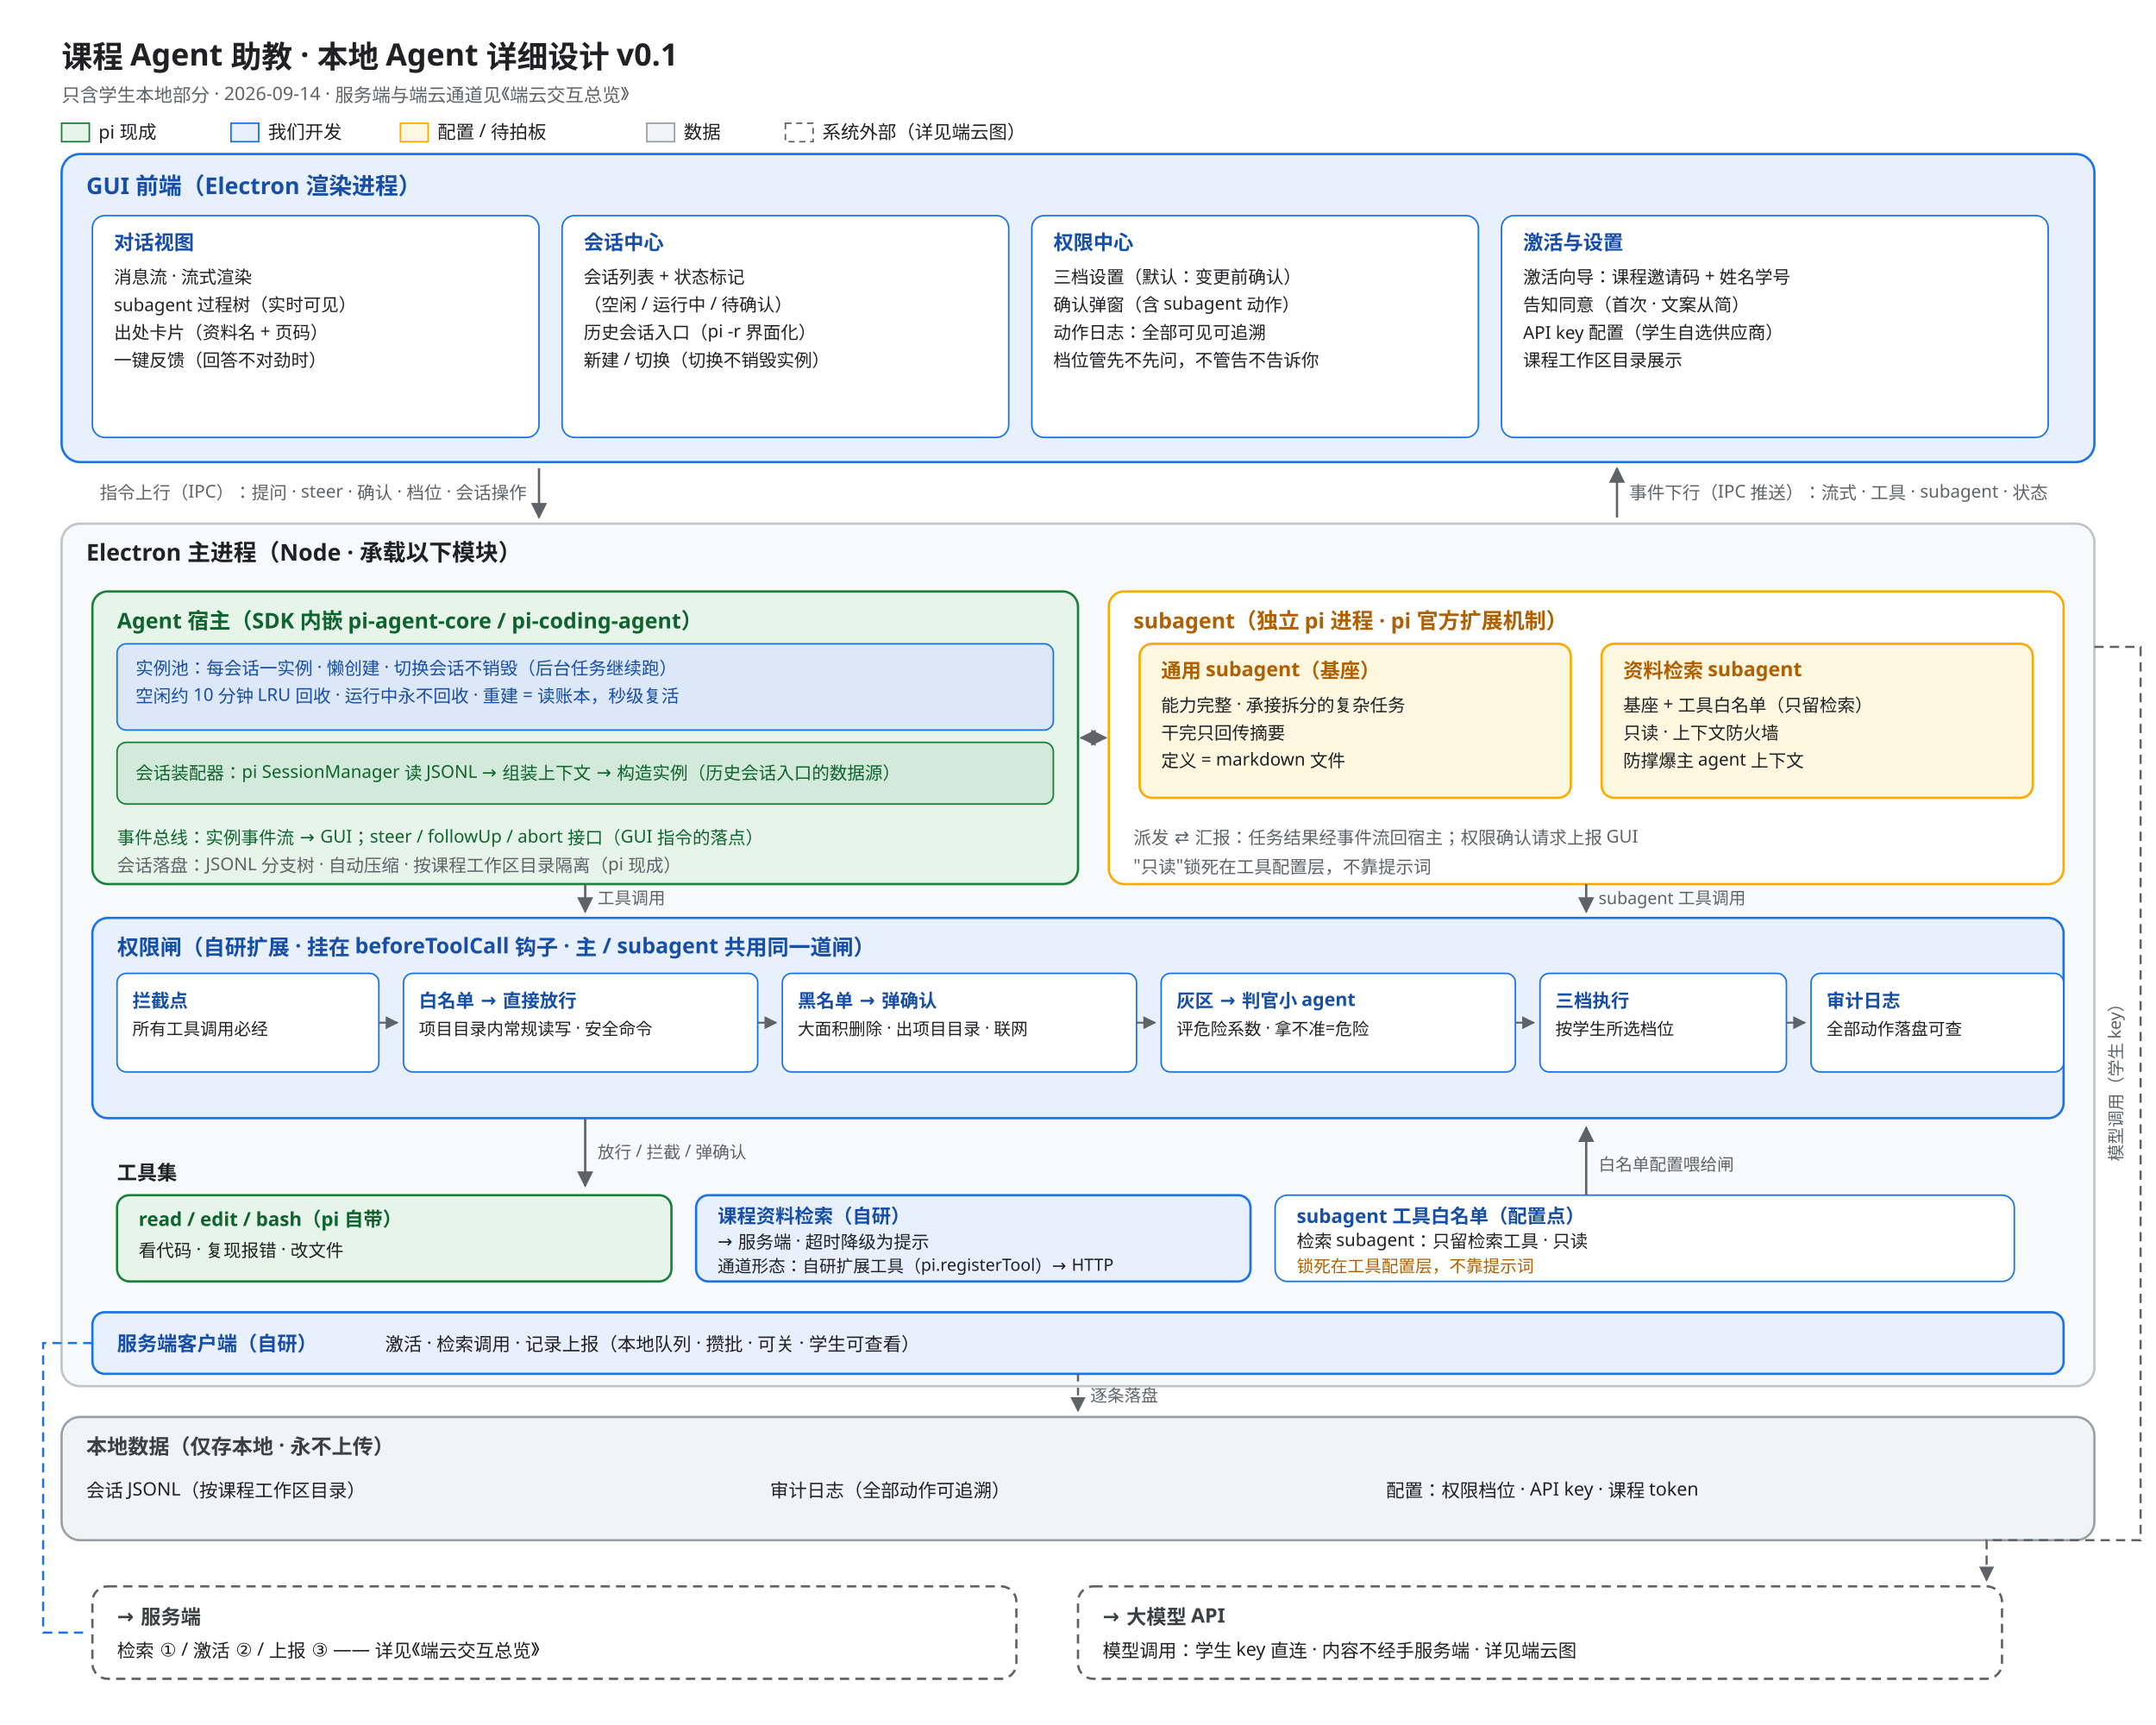
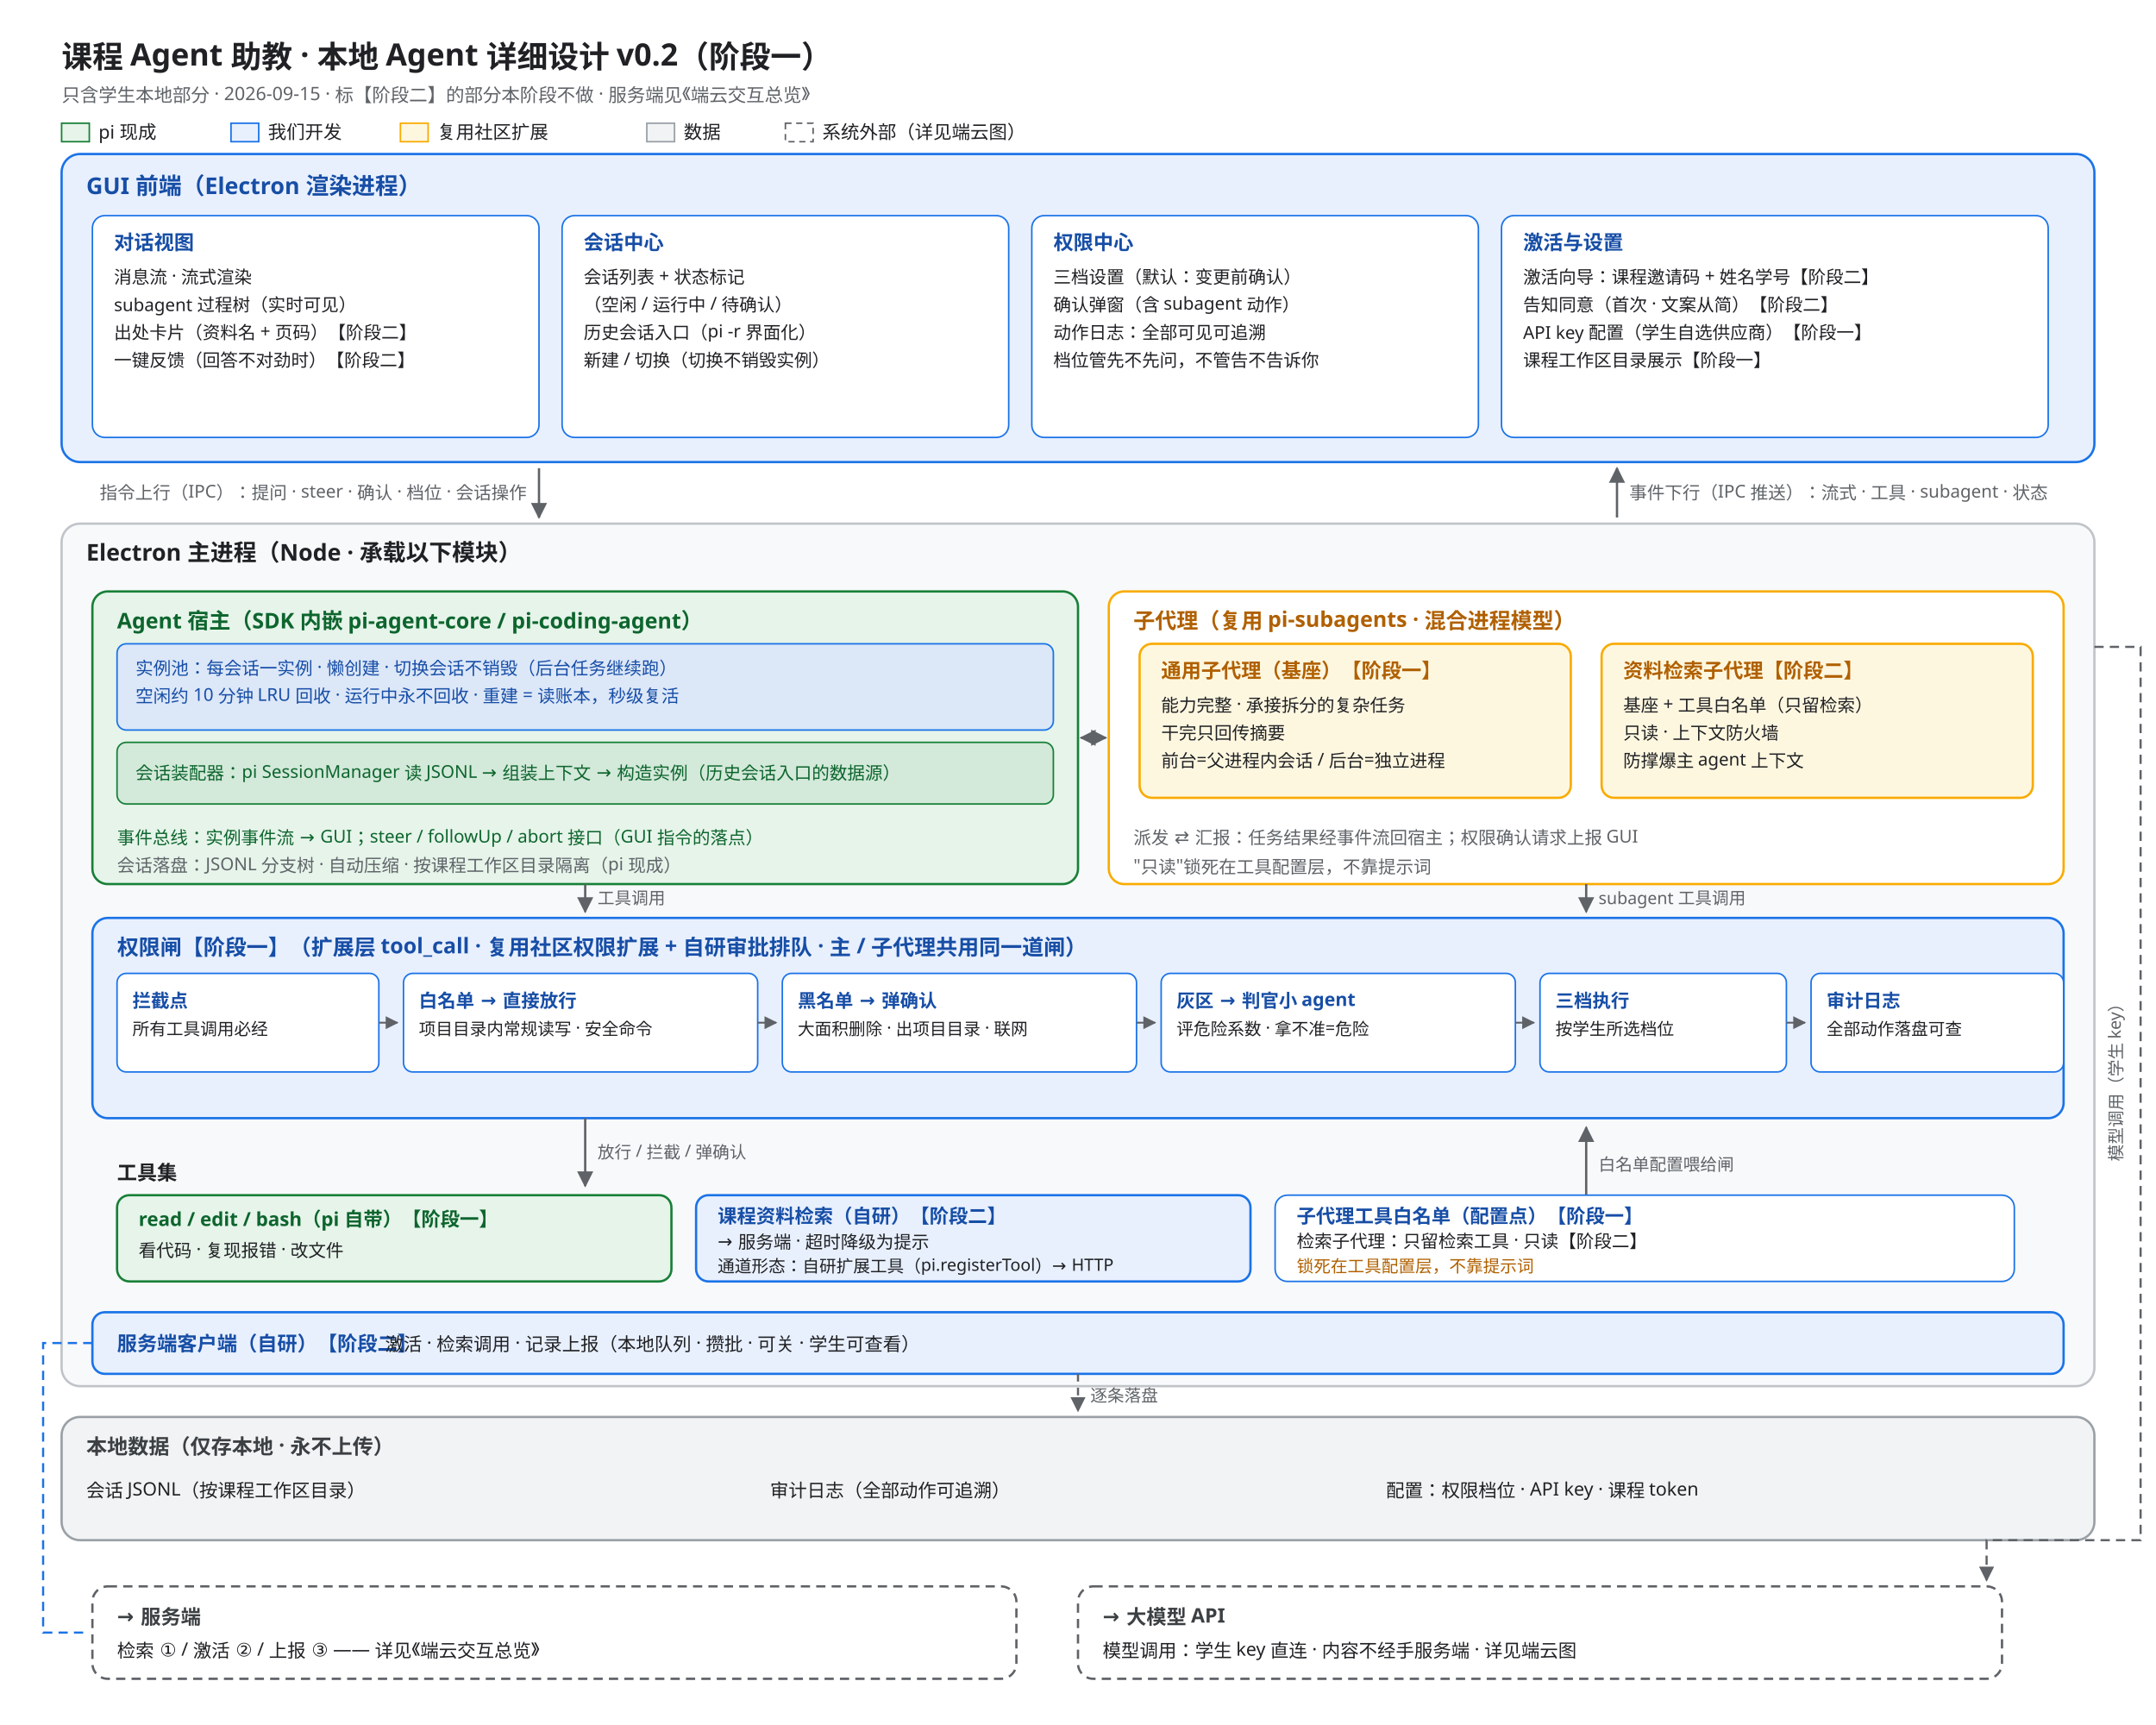
<svg xmlns="http://www.w3.org/2000/svg" width="1400" height="1120" viewBox="0 0 1400 1120" font-family="'Segoe UI','Microsoft YaHei',sans-serif">
  <defs>
    <marker id="arr" viewBox="0 0 10 10" refX="9" refY="5" markerWidth="7" markerHeight="7" orient="auto-start-reverse">
      <path d="M 0 0 L 10 5 L 0 10 z" fill="#5f6368" />
    </marker>
  </defs>
  <rect x="0" y="0" width="1400" height="1120" fill="#ffffff" />
-   <text x="40" y="44" font-size="20" font-weight="bold" fill="#202124">课程 Agent 助教 · 本地 Agent 详细设计 v0.1</text>
-   <text x="40" y="66" font-size="12" fill="#5f6368">只含学生本地部分 · 2026-09-14 · 服务端与端云通道见《端云交互总览》</text>
+   <text x="40" y="44" font-size="20" font-weight="bold" fill="#202124">课程 Agent 助教 · 本地 Agent 详细设计 v0.2（阶段一）</text>
+   <text x="40" y="66" font-size="12" fill="#5f6368">只含学生本地部分 · 2026-09-15 · 标【阶段二】的部分本阶段不做 · 服务端见《端云交互总览》</text>
  <rect x="40" y="80" width="18" height="12" fill="#e6f4ea" stroke="#188038" />
  <text x="64" y="90" font-size="12" fill="#202124">pi 现成</text>
  <rect x="150" y="80" width="18" height="12" fill="#e8f0fe" stroke="#1a73e8" />
  <text x="174" y="90" font-size="12" fill="#202124">我们开发</text>
  <rect x="260" y="80" width="18" height="12" fill="#fef7e0" stroke="#f9ab00" />
-   <text x="284" y="90" font-size="12" fill="#202124">配置 / 待拍板</text>
+   <text x="284" y="90" font-size="12" fill="#202124">复用社区扩展</text>
  <rect x="420" y="80" width="18" height="12" fill="#f1f3f4" stroke="#9aa0a6" />
  <text x="444" y="90" font-size="12" fill="#202124">数据</text>
  <rect x="510" y="80" width="18" height="12" fill="#ffffff" stroke="#5f6368" stroke-dasharray="4 3" />
  <text x="534" y="90" font-size="12" fill="#202124">系统外部（详见端云图）</text>
  <rect x="40" y="100" width="1320" height="200" rx="12" fill="#e8f0fe" stroke="#1a73e8" stroke-width="1.5" />
  <text x="56" y="126" font-size="15" font-weight="bold" fill="#174ea6">GUI 前端（Electron 渲染进程）</text>
  <rect x="60" y="140" width="290" height="144" rx="8" fill="#ffffff" stroke="#1a73e8" />
  <text x="74" y="162" font-size="13" font-weight="bold" fill="#174ea6">对话视图</text>
  <text x="74" y="184" font-size="11.5" fill="#202124">消息流 · 流式渲染</text>
  <text x="74" y="202" font-size="11.5" fill="#202124">subagent 过程树（实时可见）</text>
-   <text x="74" y="220" font-size="11.5" fill="#202124">出处卡片（资料名 + 页码）</text>
-   <text x="74" y="238" font-size="11.5" fill="#202124">一键反馈（回答不对劲时）</text>
+   <text x="74" y="220" font-size="11.5" fill="#202124">出处卡片（资料名 + 页码）【阶段二】</text>
+   <text x="74" y="238" font-size="11.5" fill="#202124">一键反馈（回答不对劲时）【阶段二】</text>
  <rect x="365" y="140" width="290" height="144" rx="8" fill="#ffffff" stroke="#1a73e8" />
  <text x="379" y="162" font-size="13" font-weight="bold" fill="#174ea6">会话中心</text>
  <text x="379" y="184" font-size="11.5" fill="#202124">会话列表 + 状态标记</text>
  <text x="379" y="202" font-size="11.5" fill="#202124">（空闲 / 运行中 / 待确认）</text>
  <text x="379" y="220" font-size="11.5" fill="#202124">历史会话入口（pi -r 界面化）</text>
  <text x="379" y="238" font-size="11.5" fill="#202124">新建 / 切换（切换不销毁实例）</text>
  <rect x="670" y="140" width="290" height="144" rx="8" fill="#ffffff" stroke="#1a73e8" />
  <text x="684" y="162" font-size="13" font-weight="bold" fill="#174ea6">权限中心</text>
  <text x="684" y="184" font-size="11.5" fill="#202124">三档设置（默认：变更前确认）</text>
  <text x="684" y="202" font-size="11.5" fill="#202124">确认弹窗（含 subagent 动作）</text>
  <text x="684" y="220" font-size="11.5" fill="#202124">动作日志：全部可见可追溯</text>
  <text x="684" y="238" font-size="11.5" fill="#202124">档位管先不先问，不管告不告诉你</text>
  <rect x="975" y="140" width="355" height="144" rx="8" fill="#ffffff" stroke="#1a73e8" />
  <text x="989" y="162" font-size="13" font-weight="bold" fill="#174ea6">激活与设置</text>
-   <text x="989" y="184" font-size="11.5" fill="#202124">激活向导：课程邀请码 + 姓名学号</text>
-   <text x="989" y="202" font-size="11.5" fill="#202124">告知同意（首次 · 文案从简）</text>
-   <text x="989" y="220" font-size="11.5" fill="#202124">API key 配置（学生自选供应商）</text>
-   <text x="989" y="238" font-size="11.5" fill="#202124">课程工作区目录展示</text>
+   <text x="989" y="184" font-size="11.5" fill="#202124">激活向导：课程邀请码 + 姓名学号【阶段二】</text>
+   <text x="989" y="202" font-size="11.5" fill="#202124">告知同意（首次 · 文案从简）【阶段二】</text>
+   <text x="989" y="220" font-size="11.5" fill="#202124">API key 配置（学生自选供应商）【阶段一】</text>
+   <text x="989" y="238" font-size="11.5" fill="#202124">课程工作区目录展示【阶段一】</text>
  <line x1="350" y1="304" x2="350" y2="336" stroke="#5f6368" stroke-width="1.5" marker-end="url(#arr)" />
  <text x="342" y="324" font-size="11.5" text-anchor="end" fill="#5f6368">指令上行（IPC）：提问 · steer · 确认 · 档位 · 会话操作</text>
  <line x1="1050" y1="336" x2="1050" y2="304" stroke="#5f6368" stroke-width="1.5" marker-end="url(#arr)" />
  <text x="1058" y="324" font-size="11.5" fill="#5f6368">事件下行（IPC 推送）：流式 · 工具 · subagent · 状态</text>
  <rect x="40" y="340" width="1320" height="560" rx="12" fill="#f8f9fa" stroke="#c0c4c9" stroke-width="1.5" />
  <text x="56" y="364" font-size="15" font-weight="bold" fill="#202124">Electron 主进程（Node · 承载以下模块）</text>
  <rect x="60" y="384" width="640" height="190" rx="10" fill="#e6f4ea" stroke="#188038" stroke-width="1.5" />
  <text x="76" y="408" font-size="14" font-weight="bold" fill="#0d652d">Agent 宿主（SDK 内嵌 pi-agent-core / pi-coding-agent）</text>
  <rect x="76" y="418" width="608" height="56" rx="6" fill="#dce7f8" stroke="#1a73e8" />
  <text x="88" y="438" font-size="11.5" fill="#174ea6">实例池：每会话一实例 · 懒创建 · 切换会话不销毁（后台任务继续跑）</text>
  <text x="88" y="456" font-size="11.5" fill="#174ea6">空闲约 10 分钟 LRU 回收 · 运行中永不回收 · 重建 = 读账本，秒级复活</text>
  <rect x="76" y="482" width="608" height="40" rx="6" fill="#d3e9da" stroke="#188038" />
  <text x="88" y="506" font-size="11.5" fill="#0d652d">会话装配器：pi SessionManager 读 JSONL → 组装上下文 → 构造实例（历史会话入口的数据源）</text>
  <text x="76" y="548" font-size="11.5" fill="#0d652d">事件总线：实例事件流 → GUI；steer / followUp / abort 接口（GUI 指令的落点）</text>
  <text x="76" y="566" font-size="11.5" fill="#5f6368">会话落盘：JSONL 分支树 · 自动压缩 · 按课程工作区目录隔离（pi 现成）</text>
  <rect x="720" y="384" width="620" height="190" rx="10" fill="#ffffff" stroke="#f9ab00" stroke-width="1.5" />
-   <text x="736" y="408" font-size="14" font-weight="bold" fill="#b06000">subagent（独立 pi 进程 · pi 官方扩展机制）</text>
+   <text x="736" y="408" font-size="14" font-weight="bold" fill="#b06000">子代理（复用 pi-subagents · 混合进程模型）</text>
  <rect x="740" y="418" width="280" height="100" rx="8" fill="#fef7e0" stroke="#f9ab00" stroke-width="1.5" />
-   <text x="754" y="440" font-size="13" font-weight="bold" fill="#b06000">通用 subagent（基座）</text>
+   <text x="754" y="440" font-size="13" font-weight="bold" fill="#b06000">通用子代理（基座）【阶段一】</text>
  <text x="754" y="462" font-size="11.5" fill="#202124">能力完整 · 承接拆分的复杂任务</text>
  <text x="754" y="480" font-size="11.5" fill="#202124">干完只回传摘要</text>
-   <text x="754" y="498" font-size="11.5" fill="#202124">定义 = markdown 文件</text>
+   <text x="754" y="498" font-size="11.5" fill="#202124">前台=父进程内会话 / 后台=独立进程</text>
  <rect x="1040" y="418" width="280" height="100" rx="8" fill="#fef7e0" stroke="#f9ab00" stroke-width="1.5" />
-   <text x="1054" y="440" font-size="13" font-weight="bold" fill="#b06000">资料检索 subagent</text>
+   <text x="1054" y="440" font-size="13" font-weight="bold" fill="#b06000">资料检索子代理【阶段二】</text>
  <text x="1054" y="462" font-size="11.5" fill="#202124">基座 + 工具白名单（只留检索）</text>
  <text x="1054" y="480" font-size="11.5" fill="#202124">只读 · 上下文防火墙</text>
  <text x="1054" y="498" font-size="11.5" fill="#202124">防撑爆主 agent 上下文</text>
  <text x="736" y="548" font-size="11.5" fill="#5f6368">派发 ⇄ 汇报：任务结果经事件流回宿主；权限确认请求上报 GUI</text>
  <text x="736" y="566" font-size="11.5" fill="#5f6368">"只读"锁死在工具配置层，不靠提示词</text>
  <line x1="702" y1="479" x2="718" y2="479" stroke="#5f6368" stroke-width="1.5" marker-start="url(#arr)" marker-end="url(#arr)" />
  <line x1="380" y1="574" x2="380" y2="592" stroke="#5f6368" stroke-width="1.5" marker-end="url(#arr)" />
  <text x="388" y="587" font-size="11" fill="#5f6368">工具调用</text>
  <line x1="1030" y1="574" x2="1030" y2="592" stroke="#5f6368" stroke-width="1.5" marker-end="url(#arr)" />
  <text x="1038" y="587" font-size="11" fill="#5f6368">subagent 工具调用</text>
  <rect x="60" y="596" width="1280" height="130" rx="10" fill="#e8f0fe" stroke="#1a73e8" stroke-width="1.5" />
-   <text x="76" y="620" font-size="14" font-weight="bold" fill="#174ea6">权限闸（自研扩展 · 挂在 beforeToolCall 钩子 · 主 / subagent 共用同一道闸）</text>
+   <text x="76" y="620" font-size="14" font-weight="bold" fill="#174ea6">权限闸【阶段一】（扩展层 tool_call · 复用社区权限扩展 + 自研审批排队 · 主 / 子代理共用同一道闸）</text>
  <rect x="76" y="632" width="170" height="64" rx="6" fill="#ffffff" stroke="#1a73e8" />
  <text x="86" y="654" font-size="12" font-weight="bold" fill="#174ea6">拦截点</text>
  <text x="86" y="672" font-size="11" fill="#202124">所有工具调用必经</text>
  <line x1="246" y1="664" x2="258" y2="664" stroke="#5f6368" stroke-width="1.2" marker-end="url(#arr)" />
  <rect x="262" y="632" width="230" height="64" rx="6" fill="#ffffff" stroke="#1a73e8" />
  <text x="272" y="654" font-size="12" font-weight="bold" fill="#174ea6">白名单 → 直接放行</text>
  <text x="272" y="672" font-size="11" fill="#202124">项目目录内常规读写 · 安全命令</text>
  <line x1="492" y1="664" x2="504" y2="664" stroke="#5f6368" stroke-width="1.2" marker-end="url(#arr)" />
  <rect x="508" y="632" width="230" height="64" rx="6" fill="#ffffff" stroke="#1a73e8" />
  <text x="518" y="654" font-size="12" font-weight="bold" fill="#174ea6">黑名单 → 弹确认</text>
  <text x="518" y="672" font-size="11" fill="#202124">大面积删除 · 出项目目录 · 联网</text>
  <line x1="738" y1="664" x2="750" y2="664" stroke="#5f6368" stroke-width="1.2" marker-end="url(#arr)" />
  <rect x="754" y="632" width="230" height="64" rx="6" fill="#ffffff" stroke="#1a73e8" />
  <text x="764" y="654" font-size="12" font-weight="bold" fill="#174ea6">灰区 → 判官小 agent</text>
  <text x="764" y="672" font-size="11" fill="#202124">评危险系数 · 拿不准=危险</text>
  <line x1="984" y1="664" x2="996" y2="664" stroke="#5f6368" stroke-width="1.2" marker-end="url(#arr)" />
  <rect x="1000" y="632" width="160" height="64" rx="6" fill="#ffffff" stroke="#1a73e8" />
  <text x="1010" y="654" font-size="12" font-weight="bold" fill="#174ea6">三档执行</text>
  <text x="1010" y="672" font-size="11" fill="#202124">按学生所选档位</text>
  <line x1="1160" y1="664" x2="1172" y2="664" stroke="#5f6368" stroke-width="1.2" marker-end="url(#arr)" />
  <rect x="1176" y="632" width="164" height="64" rx="6" fill="#ffffff" stroke="#1a73e8" />
  <text x="1186" y="654" font-size="12" font-weight="bold" fill="#174ea6">审计日志</text>
  <text x="1186" y="672" font-size="11" fill="#202124">全部动作落盘可查</text>
  <line x1="380" y1="726" x2="380" y2="770" stroke="#5f6368" stroke-width="1.5" marker-end="url(#arr)" />
  <text x="388" y="752" font-size="11" fill="#5f6368">放行 / 拦截 / 弹确认</text>
  <line x1="1030" y1="776" x2="1030" y2="732" stroke="#5f6368" stroke-width="1.5" marker-end="url(#arr)" />
  <text x="1038" y="760" font-size="11" fill="#5f6368">白名单配置喂给闸</text>
  <text x="76" y="766" font-size="13" font-weight="bold" fill="#202124">工具集</text>
  <rect x="76" y="776" width="360" height="56" rx="8" fill="#e6f4ea" stroke="#188038" stroke-width="1.5" />
-   <text x="90" y="796" font-size="12.5" font-weight="bold" fill="#0d652d">read / edit / bash（pi 自带）</text>
+   <text x="90" y="796" font-size="12.5" font-weight="bold" fill="#0d652d">read / edit / bash（pi 自带）【阶段一】</text>
  <text x="90" y="816" font-size="11.5" fill="#202124">看代码 · 复现报错 · 改文件</text>
  <rect x="452" y="776" width="360" height="56" rx="8" fill="#e8f0fe" stroke="#1a73e8" stroke-width="1.5" />
-   <text x="466" y="794" font-size="12.5" font-weight="bold" fill="#174ea6">课程资料检索（自研）</text>
+   <text x="466" y="794" font-size="12.5" font-weight="bold" fill="#174ea6">课程资料检索（自研）【阶段二】</text>
  <text x="466" y="810" font-size="11.5" fill="#202124">→ 服务端 · 超时降级为提示</text>
  <text x="466" y="826" font-size="11" fill="#202124">通道形态：自研扩展工具（pi.registerTool）→ HTTP</text>
  <rect x="828" y="776" width="480" height="56" rx="8" fill="#ffffff" stroke="#1a73e8" />
-   <text x="842" y="794" font-size="12.5" font-weight="bold" fill="#174ea6">subagent 工具白名单（配置点）</text>
-   <text x="842" y="810" font-size="11.5" fill="#202124">检索 subagent：只留检索工具 · 只读</text>
+   <text x="842" y="794" font-size="12.5" font-weight="bold" fill="#174ea6">子代理工具白名单（配置点）【阶段一】</text>
+   <text x="842" y="810" font-size="11.5" fill="#202124">检索子代理：只留检索工具 · 只读【阶段二】</text>
  <text x="842" y="826" font-size="11" fill="#b06000">锁死在工具配置层，不靠提示词</text>
  <rect x="60" y="852" width="1280" height="40" rx="8" fill="#e8f0fe" stroke="#1a73e8" stroke-width="1.5" />
-   <text x="76" y="877" font-size="13" font-weight="bold" fill="#174ea6">服务端客户端（自研）</text>
+   <text x="76" y="877" font-size="13" font-weight="bold" fill="#174ea6">服务端客户端（自研）【阶段二】</text>
  <text x="250" y="877" font-size="12" fill="#202124">激活 · 检索调用 · 记录上报（本地队列 · 攒批 · 可关 · 学生可查看）</text>
  <path d="M 700 892 L 700 916" fill="none" stroke="#5f6368" stroke-width="1.4" stroke-dasharray="5 4" marker-end="url(#arr)" />
  <text x="708" y="910" font-size="11" fill="#5f6368">逐条落盘</text>
  <rect x="40" y="920" width="1320" height="80" rx="12" fill="#f1f3f4" stroke="#9aa0a6" stroke-width="1.5" />
  <text x="56" y="944" font-size="13.5" font-weight="bold" fill="#3c4043">本地数据（仅存本地 · 永不上传）</text>
  <text x="56" y="972" font-size="12" fill="#202124">会话 JSONL（按课程工作区目录）</text>
  <text x="500" y="972" font-size="12" fill="#202124">审计日志（全部动作可追溯）</text>
  <text x="900" y="972" font-size="12" fill="#202124">配置：权限档位 · API key · 课程 token</text>
  <path d="M 60 872 L 28 872 L 28 1060 L 56 1060" fill="none" stroke="#1a73e8" stroke-width="1.4" stroke-dasharray="6 4" marker-end="url(#arrB)" />
  <rect x="60" y="1030" width="600" height="60" rx="10" fill="#ffffff" stroke="#5f6368" stroke-dasharray="6 4" stroke-width="1.5" />
  <text x="76" y="1054" font-size="13" font-weight="bold" fill="#3c4043">→ 服务端</text>
  <text x="76" y="1076" font-size="12" fill="#202124">检索 ① / 激活 ② / 上报 ③ —— 详见《端云交互总览》</text>
  <path d="M 1360 420 L 1390 420 L 1390 1000 L 1290 1000 L 1290 1026" fill="none" stroke="#5f6368" stroke-width="1.4" stroke-dasharray="6 4" marker-end="url(#arr)" />
  <text x="1378" y="700" font-size="11" fill="#5f6368" transform="rotate(-90 1378 700)" text-anchor="middle">模型调用（学生 key）</text>
  <rect x="700" y="1030" width="600" height="60" rx="10" fill="#ffffff" stroke="#5f6368" stroke-dasharray="6 4" stroke-width="1.5" />
  <text x="716" y="1054" font-size="13" font-weight="bold" fill="#3c4043">→ 大模型 API</text>
  <text x="716" y="1076" font-size="12" fill="#202124">模型调用：学生 key 直连 · 内容不经手服务端 · 详见端云图</text>
</svg>
